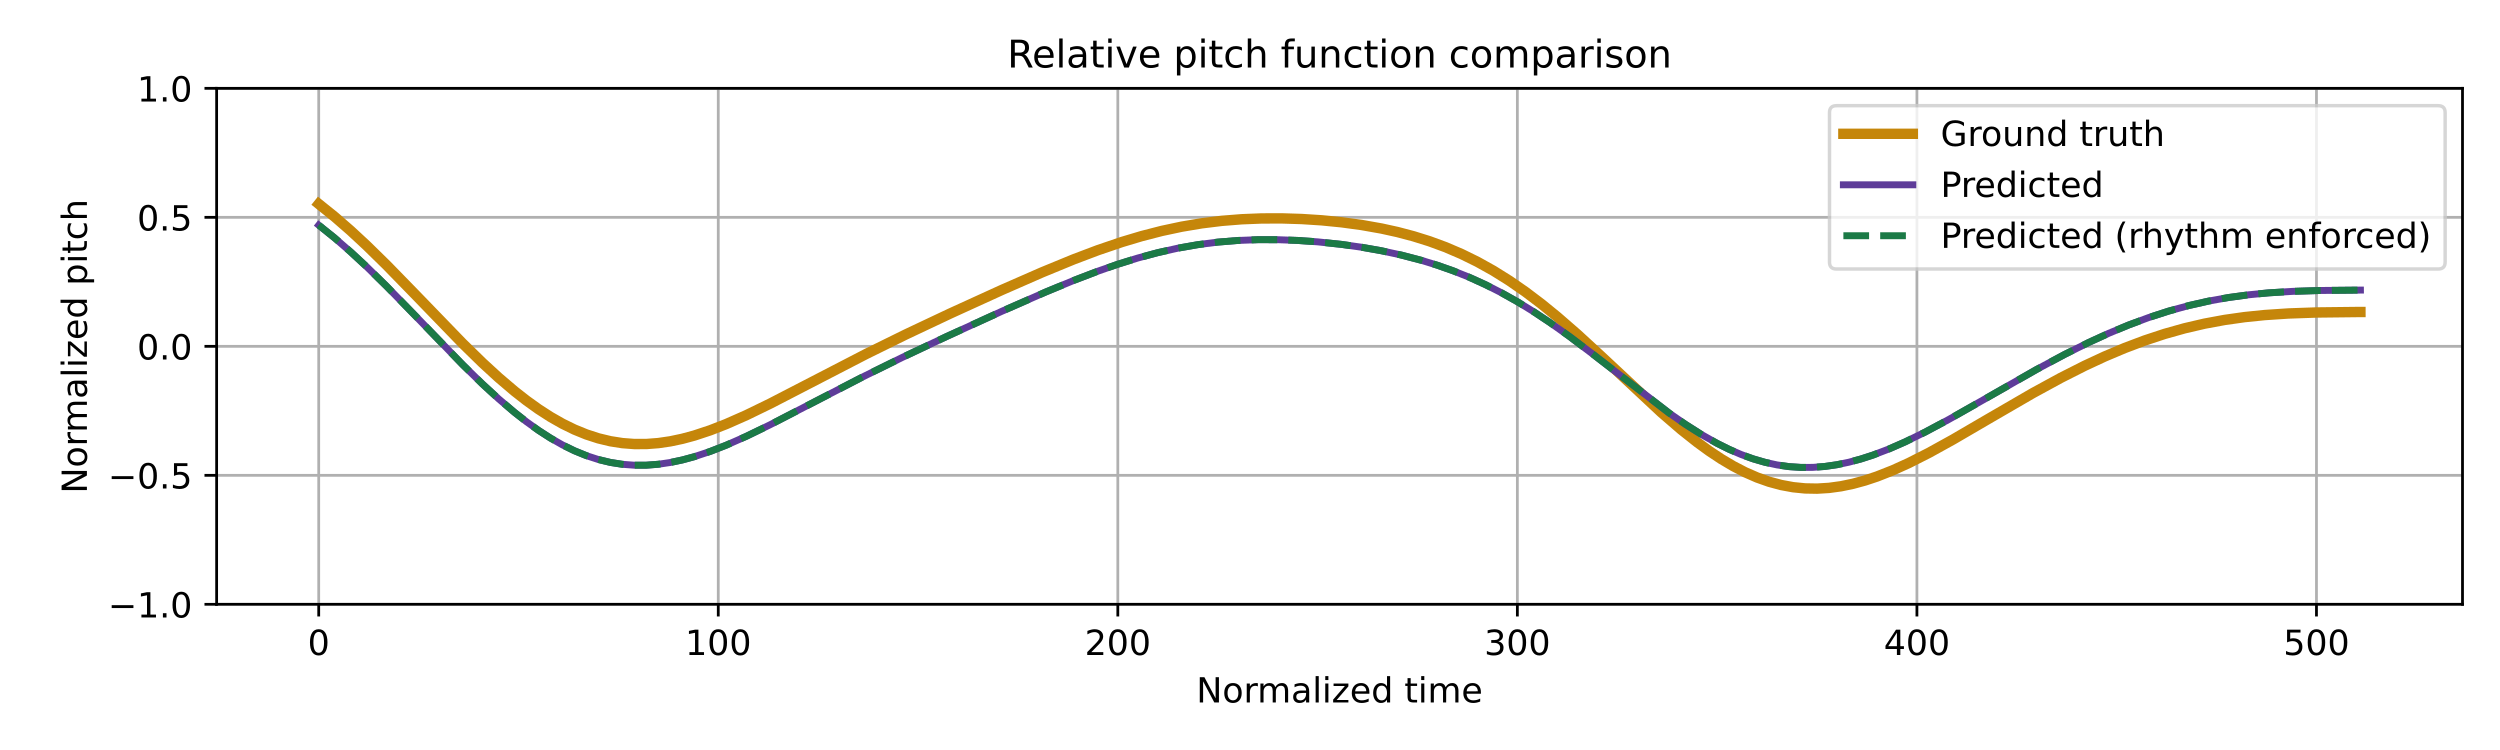
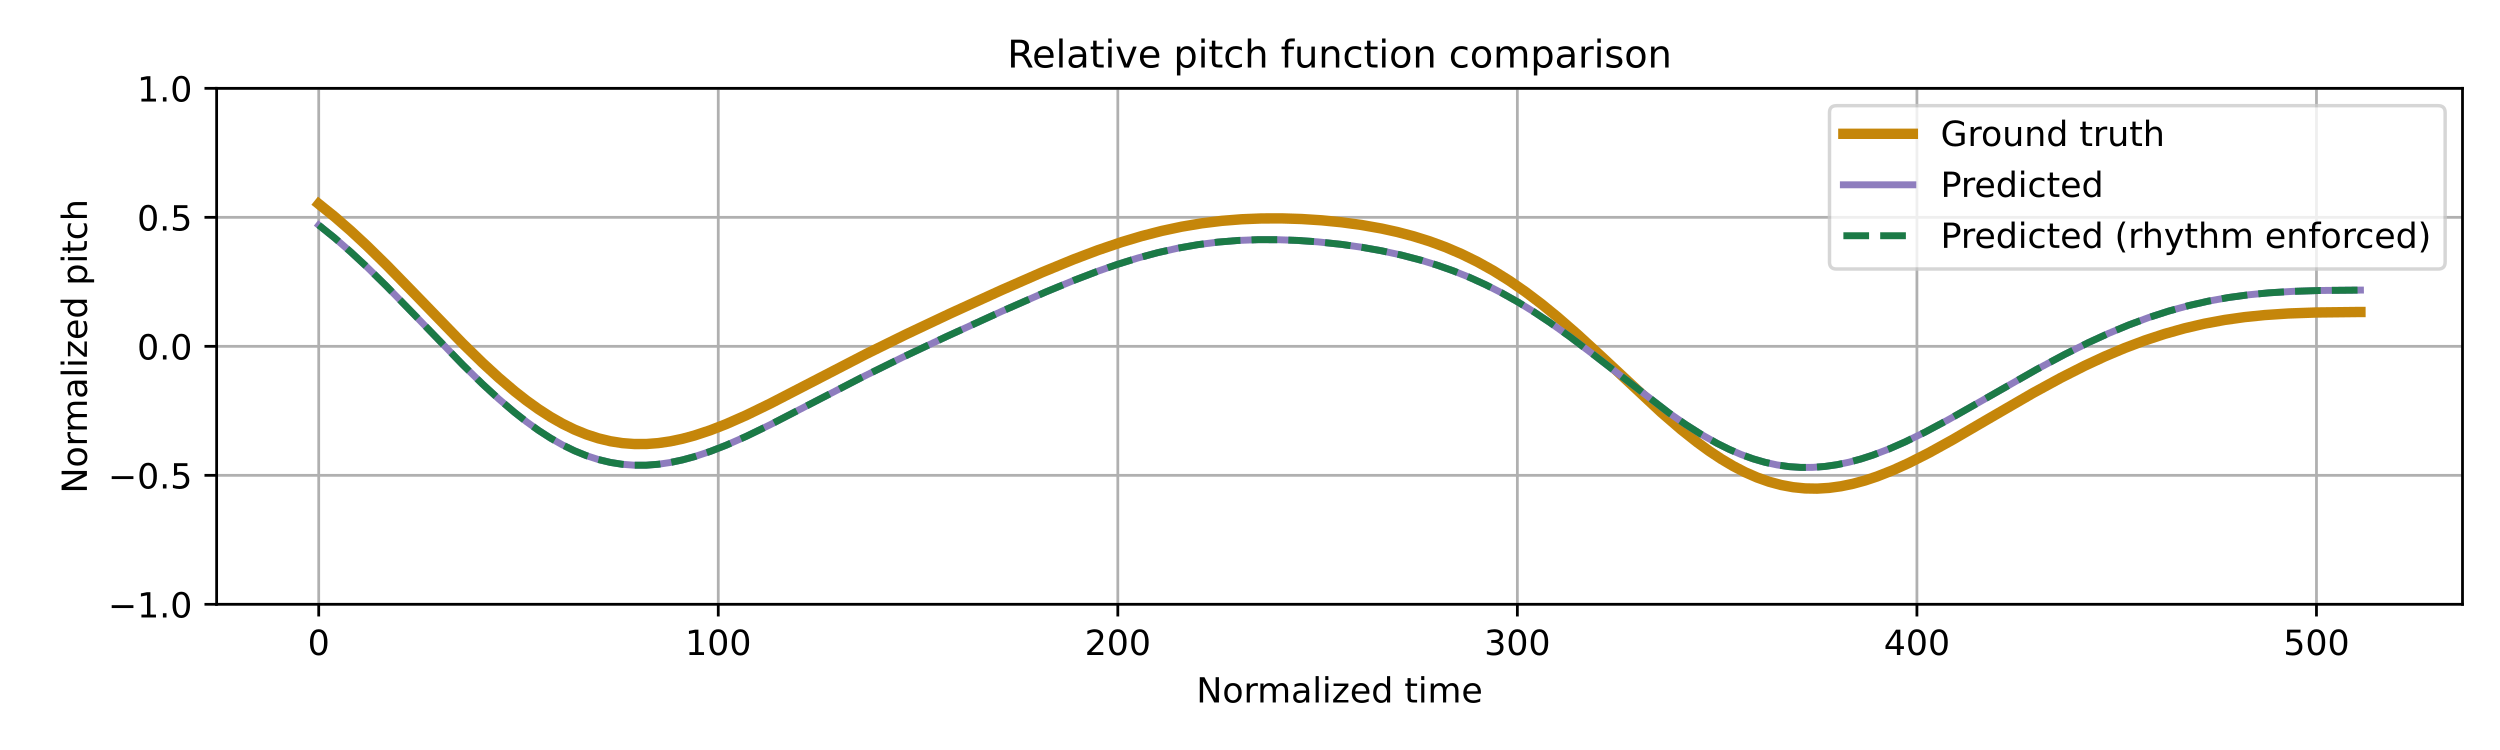
<svg xmlns="http://www.w3.org/2000/svg" xmlns:xlink="http://www.w3.org/1999/xlink" width="720pt" height="216pt" viewBox="0 0 720 216" version="1.1">
  <defs>
    <style type="text/css">*{stroke-linejoin: round; stroke-linecap: butt}</style>
  </defs>
  <g id="figure_1">
    <g id="patch_1">
      <path d="M 0 216  L 720 216  L 720 0  L 0 0  z " style="fill: #ffffff" />
    </g>
    <g id="axes_1">
      <g id="patch_2">
        <path d="M 62.39 174.04  L 709.2 174.04  L 709.2 25.44  L 62.39 25.44  z " style="fill: #ffffff" />
      </g>
      <g id="matplotlib.axis_1">
        <g id="xtick_1">
          <g id="line2d_1">
-             <path d="M 91.79 174.04  L 91.79 25.44  " clip-path="url(#p7ccef5e88f)" style="fill: none; stroke: #b0b0b0; stroke-width: 0.8; stroke-linecap: square" />
+             <path d="M 91.79 174.04  L 91.79 25.44  " clip-path="url(#p88a3a2e170)" style="fill: none; stroke: #b0b0b0; stroke-width: 0.8; stroke-linecap: square" />
          </g>
          <g id="line2d_2">
            <defs>
-               <path id="m7d9b4756af" d="M 0 0  L 0 3.5  " style="stroke: #000000; stroke-width: 0.8" />
-             </defs>
-             <g>
-               <use xlink:href="#m7d9b4756af" x="91.79" y="174.04" style="stroke: #000000; stroke-width: 0.8" />
+               <path id="mb62a7b957a" d="M 0 0  L 0 3.5  " style="stroke: #000000; stroke-width: 0.8" />
+             </defs>
+             <g>
+               <use xlink:href="#mb62a7b957a" x="91.79" y="174.04" style="stroke: #000000; stroke-width: 0.8" />
            </g>
          </g>
          <g id="text_1">
            <g transform="translate(88.60921 188.6384) scale(0.1 -0.1)">
              <defs>
                <path id="DejaVuSans-30" d="M 2034 4250  Q 1547 4250 1301 3770  Q 1056 3291 1056 2328  Q 1056 1369 1301 889  Q 1547 409 2034 409  Q 2525 409 2770 889  Q 3016 1369 3016 2328  Q 3016 3291 2770 3770  Q 2525 4250 2034 4250  z M 2034 4750  Q 2819 4750 3233 4129  Q 3647 3509 3647 2328  Q 3647 1150 3233 529  Q 2819 -91 2034 -91  Q 1250 -91 836 529  Q 422 1150 422 2328  Q 422 3509 836 4129  Q 1250 4750 2034 4750  z " transform="scale(0.015625)" />
              </defs>
              <use xlink:href="#DejaVuSans-30" />
            </g>
          </g>
        </g>
        <g id="xtick_2">
          <g id="line2d_3">
-             <path d="M 206.861 174.04  L 206.861 25.44  " clip-path="url(#p7ccef5e88f)" style="fill: none; stroke: #b0b0b0; stroke-width: 0.8; stroke-linecap: square" />
+             <path d="M 206.861 174.04  L 206.861 25.44  " clip-path="url(#p88a3a2e170)" style="fill: none; stroke: #b0b0b0; stroke-width: 0.8; stroke-linecap: square" />
          </g>
          <g id="line2d_4">
            <g>
-               <use xlink:href="#m7d9b4756af" x="206.861" y="174.04" style="stroke: #000000; stroke-width: 0.8" />
+               <use xlink:href="#mb62a7b957a" x="206.861" y="174.04" style="stroke: #000000; stroke-width: 0.8" />
            </g>
          </g>
          <g id="text_2">
            <g transform="translate(197.317 188.6384) scale(0.1 -0.1)">
              <defs>
                <path id="DejaVuSans-31" d="M 794 531  L 1825 531  L 1825 4091  L 703 3866  L 703 4441  L 1819 4666  L 2450 4666  L 2450 531  L 3481 531  L 3481 0  L 794 0  L 794 531  z " transform="scale(0.015625)" />
              </defs>
              <use xlink:href="#DejaVuSans-31" />
              <use xlink:href="#DejaVuSans-30" transform="translate(63.62305 0)" />
              <use xlink:href="#DejaVuSans-30" transform="translate(127.2461 0)" />
            </g>
          </g>
        </g>
        <g id="xtick_3">
          <g id="line2d_5">
-             <path d="M 321.931 174.04  L 321.931 25.44  " clip-path="url(#p7ccef5e88f)" style="fill: none; stroke: #b0b0b0; stroke-width: 0.8; stroke-linecap: square" />
+             <path d="M 321.931 174.04  L 321.931 25.44  " clip-path="url(#p88a3a2e170)" style="fill: none; stroke: #b0b0b0; stroke-width: 0.8; stroke-linecap: square" />
          </g>
          <g id="line2d_6">
            <g>
-               <use xlink:href="#m7d9b4756af" x="321.931" y="174.04" style="stroke: #000000; stroke-width: 0.8" />
+               <use xlink:href="#mb62a7b957a" x="321.931" y="174.04" style="stroke: #000000; stroke-width: 0.8" />
            </g>
          </g>
          <g id="text_3">
            <g transform="translate(312.3872 188.6384) scale(0.1 -0.1)">
              <defs>
                <path id="DejaVuSans-32" d="M 1228 531  L 3431 531  L 3431 0  L 469 0  L 469 531  Q 828 903 1448 1529  Q 2069 2156 2228 2338  Q 2531 2678 2651 2914  Q 2772 3150 2772 3378  Q 2772 3750 2511 3984  Q 2250 4219 1831 4219  Q 1534 4219 1204 4116  Q 875 4013 500 3803  L 500 4441  Q 881 4594 1212 4672  Q 1544 4750 1819 4750  Q 2544 4750 2975 4387  Q 3406 4025 3406 3419  Q 3406 3131 3298 2873  Q 3191 2616 2906 2266  Q 2828 2175 2409 1742  Q 1991 1309 1228 531  z " transform="scale(0.015625)" />
              </defs>
              <use xlink:href="#DejaVuSans-32" />
              <use xlink:href="#DejaVuSans-30" transform="translate(63.62305 0)" />
              <use xlink:href="#DejaVuSans-30" transform="translate(127.2461 0)" />
            </g>
          </g>
        </g>
        <g id="xtick_4">
          <g id="line2d_7">
-             <path d="M 437.001 174.04  L 437.001 25.44  " clip-path="url(#p7ccef5e88f)" style="fill: none; stroke: #b0b0b0; stroke-width: 0.8; stroke-linecap: square" />
+             <path d="M 437.001 174.04  L 437.001 25.44  " clip-path="url(#p88a3a2e170)" style="fill: none; stroke: #b0b0b0; stroke-width: 0.8; stroke-linecap: square" />
          </g>
          <g id="line2d_8">
            <g>
-               <use xlink:href="#m7d9b4756af" x="437.001" y="174.04" style="stroke: #000000; stroke-width: 0.8" />
+               <use xlink:href="#mb62a7b957a" x="437.001" y="174.04" style="stroke: #000000; stroke-width: 0.8" />
            </g>
          </g>
          <g id="text_4">
            <g transform="translate(427.4575 188.6384) scale(0.1 -0.1)">
              <defs>
                <path id="DejaVuSans-33" d="M 2597 2516  Q 3050 2419 3304 2112  Q 3559 1806 3559 1356  Q 3559 666 3084 287  Q 2609 -91 1734 -91  Q 1441 -91 1130 -33  Q 819 25 488 141  L 488 750  Q 750 597 1062 519  Q 1375 441 1716 441  Q 2309 441 2620 675  Q 2931 909 2931 1356  Q 2931 1769 2642 2001  Q 2353 2234 1838 2234  L 1294 2234  L 1294 2753  L 1863 2753  Q 2328 2753 2575 2939  Q 2822 3125 2822 3475  Q 2822 3834 2567 4026  Q 2313 4219 1838 4219  Q 1578 4219 1281 4162  Q 984 4106 628 3988  L 628 4550  Q 988 4650 1302 4700  Q 1616 4750 1894 4750  Q 2613 4750 3031 4423  Q 3450 4097 3450 3541  Q 3450 3153 3228 2886  Q 3006 2619 2597 2516  z " transform="scale(0.015625)" />
              </defs>
              <use xlink:href="#DejaVuSans-33" />
              <use xlink:href="#DejaVuSans-30" transform="translate(63.62305 0)" />
              <use xlink:href="#DejaVuSans-30" transform="translate(127.2461 0)" />
            </g>
          </g>
        </g>
        <g id="xtick_5">
          <g id="line2d_9">
-             <path d="M 552.072 174.04  L 552.072 25.44  " clip-path="url(#p7ccef5e88f)" style="fill: none; stroke: #b0b0b0; stroke-width: 0.8; stroke-linecap: square" />
+             <path d="M 552.072 174.04  L 552.072 25.44  " clip-path="url(#p88a3a2e170)" style="fill: none; stroke: #b0b0b0; stroke-width: 0.8; stroke-linecap: square" />
          </g>
          <g id="line2d_10">
            <g>
-               <use xlink:href="#m7d9b4756af" x="552.072" y="174.04" style="stroke: #000000; stroke-width: 0.8" />
+               <use xlink:href="#mb62a7b957a" x="552.072" y="174.04" style="stroke: #000000; stroke-width: 0.8" />
            </g>
          </g>
          <g id="text_5">
            <g transform="translate(542.5278 188.6384) scale(0.1 -0.1)">
              <defs>
                <path id="DejaVuSans-34" d="M 2419 4116  L 825 1625  L 2419 1625  L 2419 4116  z M 2253 4666  L 3047 4666  L 3047 1625  L 3713 1625  L 3713 1100  L 3047 1100  L 3047 0  L 2419 0  L 2419 1100  L 313 1100  L 313 1709  L 2253 4666  z " transform="scale(0.015625)" />
              </defs>
              <use xlink:href="#DejaVuSans-34" />
              <use xlink:href="#DejaVuSans-30" transform="translate(63.62305 0)" />
              <use xlink:href="#DejaVuSans-30" transform="translate(127.2461 0)" />
            </g>
          </g>
        </g>
        <g id="xtick_6">
          <g id="line2d_11">
-             <path d="M 667.142 174.04  L 667.142 25.44  " clip-path="url(#p7ccef5e88f)" style="fill: none; stroke: #b0b0b0; stroke-width: 0.8; stroke-linecap: square" />
+             <path d="M 667.142 174.04  L 667.142 25.44  " clip-path="url(#p88a3a2e170)" style="fill: none; stroke: #b0b0b0; stroke-width: 0.8; stroke-linecap: square" />
          </g>
          <g id="line2d_12">
            <g>
-               <use xlink:href="#m7d9b4756af" x="667.142" y="174.04" style="stroke: #000000; stroke-width: 0.8" />
+               <use xlink:href="#mb62a7b957a" x="667.142" y="174.04" style="stroke: #000000; stroke-width: 0.8" />
            </g>
          </g>
          <g id="text_6">
            <g transform="translate(657.5981 188.6384) scale(0.1 -0.1)">
              <defs>
                <path id="DejaVuSans-35" d="M 691 4666  L 3169 4666  L 3169 4134  L 1269 4134  L 1269 2991  Q 1406 3038 1543 3061  Q 1681 3084 1819 3084  Q 2600 3084 3056 2656  Q 3513 2228 3513 1497  Q 3513 744 3044 326  Q 2575 -91 1722 -91  Q 1428 -91 1123 -41  Q 819 9 494 109  L 494 744  Q 775 591 1075 516  Q 1375 441 1709 441  Q 2250 441 2565 725  Q 2881 1009 2881 1497  Q 2881 1984 2565 2268  Q 2250 2553 1709 2553  Q 1456 2553 1204 2497  Q 953 2441 691 2322  L 691 4666  z " transform="scale(0.015625)" />
              </defs>
              <use xlink:href="#DejaVuSans-35" />
              <use xlink:href="#DejaVuSans-30" transform="translate(63.62305 0)" />
              <use xlink:href="#DejaVuSans-30" transform="translate(127.2461 0)" />
            </g>
          </g>
        </g>
        <g id="text_7">
          <g transform="translate(344.5544 202.3166) scale(0.1 -0.1)">
            <defs>
              <path id="DejaVuSans-4e" d="M 628 4666  L 1478 4666  L 3547 763  L 3547 4666  L 4159 4666  L 4159 0  L 3309 0  L 1241 3903  L 1241 0  L 628 0  L 628 4666  z " transform="scale(0.015625)" />
              <path id="DejaVuSans-6f" d="M 1959 3097  Q 1497 3097 1228 2736  Q 959 2375 959 1747  Q 959 1119 1226 758  Q 1494 397 1959 397  Q 2419 397 2687 759  Q 2956 1122 2956 1747  Q 2956 2369 2687 2733  Q 2419 3097 1959 3097  z M 1959 3584  Q 2709 3584 3137 3096  Q 3566 2609 3566 1747  Q 3566 888 3137 398  Q 2709 -91 1959 -91  Q 1206 -91 779 398  Q 353 888 353 1747  Q 353 2609 779 3096  Q 1206 3584 1959 3584  z " transform="scale(0.015625)" />
              <path id="DejaVuSans-72" d="M 2631 2963  Q 2534 3019 2420 3045  Q 2306 3072 2169 3072  Q 1681 3072 1420 2755  Q 1159 2438 1159 1844  L 1159 0  L 581 0  L 581 3500  L 1159 3500  L 1159 2956  Q 1341 3275 1631 3429  Q 1922 3584 2338 3584  Q 2397 3584 2469 3576  Q 2541 3569 2628 3553  L 2631 2963  z " transform="scale(0.015625)" />
              <path id="DejaVuSans-6d" d="M 3328 2828  Q 3544 3216 3844 3400  Q 4144 3584 4550 3584  Q 5097 3584 5394 3201  Q 5691 2819 5691 2113  L 5691 0  L 5113 0  L 5113 2094  Q 5113 2597 4934 2840  Q 4756 3084 4391 3084  Q 3944 3084 3684 2787  Q 3425 2491 3425 1978  L 3425 0  L 2847 0  L 2847 2094  Q 2847 2600 2669 2842  Q 2491 3084 2119 3084  Q 1678 3084 1418 2786  Q 1159 2488 1159 1978  L 1159 0  L 581 0  L 581 3500  L 1159 3500  L 1159 2956  Q 1356 3278 1631 3431  Q 1906 3584 2284 3584  Q 2666 3584 2933 3390  Q 3200 3197 3328 2828  z " transform="scale(0.015625)" />
              <path id="DejaVuSans-61" d="M 2194 1759  Q 1497 1759 1228 1600  Q 959 1441 959 1056  Q 959 750 1161 570  Q 1363 391 1709 391  Q 2188 391 2477 730  Q 2766 1069 2766 1631  L 2766 1759  L 2194 1759  z M 3341 1997  L 3341 0  L 2766 0  L 2766 531  Q 2569 213 2275 61  Q 1981 -91 1556 -91  Q 1019 -91 701 211  Q 384 513 384 1019  Q 384 1609 779 1909  Q 1175 2209 1959 2209  L 2766 2209  L 2766 2266  Q 2766 2663 2505 2880  Q 2244 3097 1772 3097  Q 1472 3097 1187 3025  Q 903 2953 641 2809  L 641 3341  Q 956 3463 1253 3523  Q 1550 3584 1831 3584  Q 2591 3584 2966 3190  Q 3341 2797 3341 1997  z " transform="scale(0.015625)" />
              <path id="DejaVuSans-6c" d="M 603 4863  L 1178 4863  L 1178 0  L 603 0  L 603 4863  z " transform="scale(0.015625)" />
              <path id="DejaVuSans-69" d="M 603 3500  L 1178 3500  L 1178 0  L 603 0  L 603 3500  z M 603 4863  L 1178 4863  L 1178 4134  L 603 4134  L 603 4863  z " transform="scale(0.015625)" />
              <path id="DejaVuSans-7a" d="M 353 3500  L 3084 3500  L 3084 2975  L 922 459  L 3084 459  L 3084 0  L 275 0  L 275 525  L 2438 3041  L 353 3041  L 353 3500  z " transform="scale(0.015625)" />
              <path id="DejaVuSans-65" d="M 3597 1894  L 3597 1613  L 953 1613  Q 991 1019 1311 708  Q 1631 397 2203 397  Q 2534 397 2845 478  Q 3156 559 3463 722  L 3463 178  Q 3153 47 2828 -22  Q 2503 -91 2169 -91  Q 1331 -91 842 396  Q 353 884 353 1716  Q 353 2575 817 3079  Q 1281 3584 2069 3584  Q 2775 3584 3186 3129  Q 3597 2675 3597 1894  z M 3022 2063  Q 3016 2534 2758 2815  Q 2500 3097 2075 3097  Q 1594 3097 1305 2825  Q 1016 2553 972 2059  L 3022 2063  z " transform="scale(0.015625)" />
              <path id="DejaVuSans-64" d="M 2906 2969  L 2906 4863  L 3481 4863  L 3481 0  L 2906 0  L 2906 525  Q 2725 213 2448 61  Q 2172 -91 1784 -91  Q 1150 -91 751 415  Q 353 922 353 1747  Q 353 2572 751 3078  Q 1150 3584 1784 3584  Q 2172 3584 2448 3432  Q 2725 3281 2906 2969  z M 947 1747  Q 947 1113 1208 752  Q 1469 391 1925 391  Q 2381 391 2643 752  Q 2906 1113 2906 1747  Q 2906 2381 2643 2742  Q 2381 3103 1925 3103  Q 1469 3103 1208 2742  Q 947 2381 947 1747  z " transform="scale(0.015625)" />
              <path id="DejaVuSans-20" transform="scale(0.015625)" />
              <path id="DejaVuSans-74" d="M 1172 4494  L 1172 3500  L 2356 3500  L 2356 3053  L 1172 3053  L 1172 1153  Q 1172 725 1289 603  Q 1406 481 1766 481  L 2356 481  L 2356 0  L 1766 0  Q 1100 0 847 248  Q 594 497 594 1153  L 594 3053  L 172 3053  L 172 3500  L 594 3500  L 594 4494  L 1172 4494  z " transform="scale(0.015625)" />
            </defs>
            <use xlink:href="#DejaVuSans-4e" />
            <use xlink:href="#DejaVuSans-6f" transform="translate(74.80469 0)" />
            <use xlink:href="#DejaVuSans-72" transform="translate(135.9863 0)" />
            <use xlink:href="#DejaVuSans-6d" transform="translate(175.3496 0)" />
            <use xlink:href="#DejaVuSans-61" transform="translate(272.7617 0)" />
            <use xlink:href="#DejaVuSans-6c" transform="translate(334.041 0)" />
            <use xlink:href="#DejaVuSans-69" transform="translate(361.8242 0)" />
            <use xlink:href="#DejaVuSans-7a" transform="translate(389.6074 0)" />
            <use xlink:href="#DejaVuSans-65" transform="translate(442.0977 0)" />
            <use xlink:href="#DejaVuSans-64" transform="translate(503.6211 0)" />
            <use xlink:href="#DejaVuSans-20" transform="translate(567.0977 0)" />
            <use xlink:href="#DejaVuSans-74" transform="translate(598.8848 0)" />
            <use xlink:href="#DejaVuSans-69" transform="translate(638.0938 0)" />
            <use xlink:href="#DejaVuSans-6d" transform="translate(665.877 0)" />
            <use xlink:href="#DejaVuSans-65" transform="translate(763.2891 0)" />
          </g>
        </g>
      </g>
      <g id="matplotlib.axis_2">
        <g id="ytick_1">
          <g id="line2d_13">
-             <path d="M 62.39 174.04  L 709.2 174.04  " clip-path="url(#p7ccef5e88f)" style="fill: none; stroke: #b0b0b0; stroke-width: 0.8; stroke-linecap: square" />
+             <path d="M 62.39 174.04  L 709.2 174.04  " clip-path="url(#p88a3a2e170)" style="fill: none; stroke: #b0b0b0; stroke-width: 0.8; stroke-linecap: square" />
          </g>
          <g id="line2d_14">
            <defs>
-               <path id="m190df25e39" d="M 0 0  L -3.5 0  " style="stroke: #000000; stroke-width: 0.8" />
-             </defs>
-             <g>
-               <use xlink:href="#m190df25e39" x="62.39" y="174.04" style="stroke: #000000; stroke-width: 0.8" />
+               <path id="m9be3963d00" d="M 0 0  L -3.5 0  " style="stroke: #000000; stroke-width: 0.8" />
+             </defs>
+             <g>
+               <use xlink:href="#m9be3963d00" x="62.39" y="174.04" style="stroke: #000000; stroke-width: 0.8" />
            </g>
          </g>
          <g id="text_8">
            <g transform="translate(31.10719 177.8392) scale(0.1 -0.1)">
              <defs>
                <path id="DejaVuSans-2212" d="M 678 2272  L 4684 2272  L 4684 1741  L 678 1741  L 678 2272  z " transform="scale(0.015625)" />
                <path id="DejaVuSans-2e" d="M 684 794  L 1344 794  L 1344 0  L 684 0  L 684 794  z " transform="scale(0.015625)" />
              </defs>
              <use xlink:href="#DejaVuSans-2212" />
              <use xlink:href="#DejaVuSans-31" transform="translate(83.78906 0)" />
              <use xlink:href="#DejaVuSans-2e" transform="translate(147.4121 0)" />
              <use xlink:href="#DejaVuSans-30" transform="translate(179.1992 0)" />
            </g>
          </g>
        </g>
        <g id="ytick_2">
          <g id="line2d_15">
-             <path d="M 62.39 136.89  L 709.2 136.89  " clip-path="url(#p7ccef5e88f)" style="fill: none; stroke: #b0b0b0; stroke-width: 0.8; stroke-linecap: square" />
+             <path d="M 62.39 136.89  L 709.2 136.89  " clip-path="url(#p88a3a2e170)" style="fill: none; stroke: #b0b0b0; stroke-width: 0.8; stroke-linecap: square" />
          </g>
          <g id="line2d_16">
            <g>
-               <use xlink:href="#m190df25e39" x="62.39" y="136.89" style="stroke: #000000; stroke-width: 0.8" />
+               <use xlink:href="#m9be3963d00" x="62.39" y="136.89" style="stroke: #000000; stroke-width: 0.8" />
            </g>
          </g>
          <g id="text_9">
            <g transform="translate(31.10719 140.6892) scale(0.1 -0.1)">
              <use xlink:href="#DejaVuSans-2212" />
              <use xlink:href="#DejaVuSans-30" transform="translate(83.78906 0)" />
              <use xlink:href="#DejaVuSans-2e" transform="translate(147.4121 0)" />
              <use xlink:href="#DejaVuSans-35" transform="translate(179.1992 0)" />
            </g>
          </g>
        </g>
        <g id="ytick_3">
          <g id="line2d_17">
-             <path d="M 62.39 99.74  L 709.2 99.74  " clip-path="url(#p7ccef5e88f)" style="fill: none; stroke: #b0b0b0; stroke-width: 0.8; stroke-linecap: square" />
+             <path d="M 62.39 99.74  L 709.2 99.74  " clip-path="url(#p88a3a2e170)" style="fill: none; stroke: #b0b0b0; stroke-width: 0.8; stroke-linecap: square" />
          </g>
          <g id="line2d_18">
            <g>
-               <use xlink:href="#m190df25e39" x="62.39" y="99.74" style="stroke: #000000; stroke-width: 0.8" />
+               <use xlink:href="#m9be3963d00" x="62.39" y="99.74" style="stroke: #000000; stroke-width: 0.8" />
            </g>
          </g>
          <g id="text_10">
            <g transform="translate(39.48687 103.5392) scale(0.1 -0.1)">
              <use xlink:href="#DejaVuSans-30" />
              <use xlink:href="#DejaVuSans-2e" transform="translate(63.62305 0)" />
              <use xlink:href="#DejaVuSans-30" transform="translate(95.41016 0)" />
            </g>
          </g>
        </g>
        <g id="ytick_4">
          <g id="line2d_19">
-             <path d="M 62.39 62.59  L 709.2 62.59  " clip-path="url(#p7ccef5e88f)" style="fill: none; stroke: #b0b0b0; stroke-width: 0.8; stroke-linecap: square" />
+             <path d="M 62.39 62.59  L 709.2 62.59  " clip-path="url(#p88a3a2e170)" style="fill: none; stroke: #b0b0b0; stroke-width: 0.8; stroke-linecap: square" />
          </g>
          <g id="line2d_20">
            <g>
-               <use xlink:href="#m190df25e39" x="62.39" y="62.59" style="stroke: #000000; stroke-width: 0.8" />
+               <use xlink:href="#m9be3963d00" x="62.39" y="62.59" style="stroke: #000000; stroke-width: 0.8" />
            </g>
          </g>
          <g id="text_11">
            <g transform="translate(39.48687 66.38922) scale(0.1 -0.1)">
              <use xlink:href="#DejaVuSans-30" />
              <use xlink:href="#DejaVuSans-2e" transform="translate(63.62305 0)" />
              <use xlink:href="#DejaVuSans-35" transform="translate(95.41016 0)" />
            </g>
          </g>
        </g>
        <g id="ytick_5">
          <g id="line2d_21">
-             <path d="M 62.39 25.44  L 709.2 25.44  " clip-path="url(#p7ccef5e88f)" style="fill: none; stroke: #b0b0b0; stroke-width: 0.8; stroke-linecap: square" />
+             <path d="M 62.39 25.44  L 709.2 25.44  " clip-path="url(#p88a3a2e170)" style="fill: none; stroke: #b0b0b0; stroke-width: 0.8; stroke-linecap: square" />
          </g>
          <g id="line2d_22">
            <g>
-               <use xlink:href="#m190df25e39" x="62.39" y="25.44" style="stroke: #000000; stroke-width: 0.8" />
+               <use xlink:href="#m9be3963d00" x="62.39" y="25.44" style="stroke: #000000; stroke-width: 0.8" />
            </g>
          </g>
          <g id="text_12">
            <g transform="translate(39.48687 29.23922) scale(0.1 -0.1)">
              <use xlink:href="#DejaVuSans-31" />
              <use xlink:href="#DejaVuSans-2e" transform="translate(63.62305 0)" />
              <use xlink:href="#DejaVuSans-30" transform="translate(95.41016 0)" />
            </g>
          </g>
        </g>
        <g id="text_13">
          <g transform="translate(25.0275 142.1259) rotate(-90) scale(0.1 -0.1)">
            <defs>
              <path id="DejaVuSans-70" d="M 1159 525  L 1159 -1331  L 581 -1331  L 581 3500  L 1159 3500  L 1159 2969  Q 1341 3281 1617 3432  Q 1894 3584 2278 3584  Q 2916 3584 3314 3078  Q 3713 2572 3713 1747  Q 3713 922 3314 415  Q 2916 -91 2278 -91  Q 1894 -91 1617 61  Q 1341 213 1159 525  z M 3116 1747  Q 3116 2381 2855 2742  Q 2594 3103 2138 3103  Q 1681 3103 1420 2742  Q 1159 2381 1159 1747  Q 1159 1113 1420 752  Q 1681 391 2138 391  Q 2594 391 2855 752  Q 3116 1113 3116 1747  z " transform="scale(0.015625)" />
              <path id="DejaVuSans-63" d="M 3122 3366  L 3122 2828  Q 2878 2963 2633 3030  Q 2388 3097 2138 3097  Q 1578 3097 1268 2742  Q 959 2388 959 1747  Q 959 1106 1268 751  Q 1578 397 2138 397  Q 2388 397 2633 464  Q 2878 531 3122 666  L 3122 134  Q 2881 22 2623 -34  Q 2366 -91 2075 -91  Q 1284 -91 818 406  Q 353 903 353 1747  Q 353 2603 823 3093  Q 1294 3584 2113 3584  Q 2378 3584 2631 3529  Q 2884 3475 3122 3366  z " transform="scale(0.015625)" />
              <path id="DejaVuSans-68" d="M 3513 2113  L 3513 0  L 2938 0  L 2938 2094  Q 2938 2591 2744 2837  Q 2550 3084 2163 3084  Q 1697 3084 1428 2787  Q 1159 2491 1159 1978  L 1159 0  L 581 0  L 581 4863  L 1159 4863  L 1159 2956  Q 1366 3272 1645 3428  Q 1925 3584 2291 3584  Q 2894 3584 3203 3211  Q 3513 2838 3513 2113  z " transform="scale(0.015625)" />
            </defs>
            <use xlink:href="#DejaVuSans-4e" />
            <use xlink:href="#DejaVuSans-6f" transform="translate(74.80469 0)" />
            <use xlink:href="#DejaVuSans-72" transform="translate(135.9863 0)" />
            <use xlink:href="#DejaVuSans-6d" transform="translate(175.3496 0)" />
            <use xlink:href="#DejaVuSans-61" transform="translate(272.7617 0)" />
            <use xlink:href="#DejaVuSans-6c" transform="translate(334.041 0)" />
            <use xlink:href="#DejaVuSans-69" transform="translate(361.8242 0)" />
            <use xlink:href="#DejaVuSans-7a" transform="translate(389.6074 0)" />
            <use xlink:href="#DejaVuSans-65" transform="translate(442.0977 0)" />
            <use xlink:href="#DejaVuSans-64" transform="translate(503.6211 0)" />
            <use xlink:href="#DejaVuSans-20" transform="translate(567.0977 0)" />
            <use xlink:href="#DejaVuSans-70" transform="translate(598.8848 0)" />
            <use xlink:href="#DejaVuSans-69" transform="translate(662.3613 0)" />
            <use xlink:href="#DejaVuSans-74" transform="translate(690.1445 0)" />
            <use xlink:href="#DejaVuSans-63" transform="translate(729.3535 0)" />
            <use xlink:href="#DejaVuSans-68" transform="translate(784.334 0)" />
          </g>
        </g>
      </g>
      <g id="line2d_23">
-         <path d="M 91.79 58.743  L 96.393 62.446  L 100.996 66.453  L 105.599 70.724  L 111.352 76.363  L 119.407 84.627  L 133.216 98.892  L 138.969 104.513  L 143.572 108.739  L 148.175 112.657  L 151.627 115.358  L 155.079 117.832  L 158.531 120.059  L 161.983 122.025  L 165.435 123.716  L 168.888 125.124  L 172.34 126.244  L 175.792 127.075  L 179.244 127.619  L 182.696 127.882  L 186.148 127.876  L 189.6 127.611  L 193.052 127.105  L 196.504 126.375  L 199.957 125.443  L 204.559 123.92  L 209.162 122.127  L 214.916 119.587  L 221.82 116.233  L 232.176 110.883  L 249.437 101.957  L 260.944 96.292  L 273.601 90.317  L 288.561 83.494  L 300.068 78.454  L 309.273 74.669  L 316.177 72.058  L 323.082 69.707  L 328.835 67.986  L 334.589 66.505  L 340.342 65.28  L 346.096 64.315  L 351.849 63.608  L 357.603 63.146  L 363.356 62.914  L 369.11 62.895  L 374.863 63.075  L 380.617 63.447  L 386.37 64.016  L 392.124 64.797  L 397.877 65.816  L 402.48 66.83  L 407.083 68.044  L 411.686 69.485  L 416.289 71.177  L 420.891 73.144  L 425.494 75.405  L 430.097 77.971  L 434.7 80.85  L 439.303 84.037  L 443.905 87.516  L 448.508 91.264  L 454.262 96.269  L 461.166 102.617  L 478.427 118.746  L 484.18 123.71  L 488.783 127.366  L 492.235 129.881  L 495.687 132.174  L 499.139 134.223  L 502.591 136.009  L 506.043 137.52  L 509.496 138.744  L 512.948 139.677  L 516.4 140.315  L 519.852 140.663  L 523.304 140.727  L 526.756 140.516  L 530.208 140.044  L 533.66 139.328  L 537.112 138.386  L 540.565 137.238  L 545.167 135.424  L 549.77 133.335  L 555.524 130.42  L 562.428 126.606  L 572.784 120.565  L 585.442 113.225  L 593.497 108.832  L 600.401 105.341  L 606.155 102.668  L 611.908 100.236  L 617.662 98.063  L 623.415 96.165  L 629.169 94.547  L 634.922 93.21  L 640.676 92.144  L 646.429 91.33  L 652.183 90.74  L 659.087 90.28  L 667.142 89.996  L 678.649 89.863  L 679.8 89.859  L 679.8 89.859  " clip-path="url(#p7ccef5e88f)" style="fill: none; stroke: #c5860a; stroke-width: 3; stroke-linecap: square" />
+         <path d="M 91.79 58.743  L 96.393 62.446  L 100.996 66.453  L 105.599 70.724  L 111.352 76.363  L 119.407 84.627  L 133.216 98.892  L 138.969 104.513  L 143.572 108.739  L 148.175 112.657  L 151.627 115.358  L 155.079 117.832  L 158.531 120.059  L 161.983 122.025  L 165.435 123.716  L 168.888 125.124  L 172.34 126.244  L 175.792 127.075  L 179.244 127.619  L 182.696 127.882  L 186.148 127.876  L 189.6 127.611  L 193.052 127.105  L 196.504 126.375  L 199.957 125.443  L 204.559 123.92  L 209.162 122.127  L 214.916 119.587  L 221.82 116.233  L 232.176 110.883  L 249.437 101.957  L 260.944 96.292  L 273.601 90.317  L 288.561 83.494  L 300.068 78.454  L 309.273 74.669  L 316.177 72.058  L 323.082 69.707  L 328.835 67.986  L 334.589 66.505  L 340.342 65.28  L 346.096 64.315  L 351.849 63.608  L 357.603 63.146  L 363.356 62.914  L 369.11 62.895  L 374.863 63.075  L 380.617 63.447  L 386.37 64.016  L 392.124 64.797  L 397.877 65.816  L 402.48 66.83  L 407.083 68.044  L 411.686 69.485  L 416.289 71.177  L 420.891 73.144  L 425.494 75.405  L 430.097 77.971  L 434.7 80.85  L 439.303 84.037  L 443.905 87.516  L 448.508 91.264  L 454.262 96.269  L 461.166 102.617  L 478.427 118.746  L 484.18 123.71  L 488.783 127.366  L 492.235 129.881  L 495.687 132.174  L 499.139 134.223  L 502.591 136.009  L 506.043 137.52  L 509.496 138.744  L 512.948 139.677  L 516.4 140.315  L 519.852 140.663  L 523.304 140.727  L 526.756 140.516  L 530.208 140.044  L 533.66 139.328  L 537.112 138.386  L 540.565 137.238  L 545.167 135.424  L 549.77 133.335  L 555.524 130.42  L 562.428 126.606  L 572.784 120.565  L 585.442 113.225  L 593.497 108.832  L 600.401 105.341  L 606.155 102.668  L 611.908 100.236  L 617.662 98.063  L 623.415 96.165  L 629.169 94.547  L 634.922 93.21  L 640.676 92.144  L 646.429 91.33  L 652.183 90.74  L 659.087 90.28  L 667.142 89.996  L 678.649 89.863  L 679.8 89.859  L 679.8 89.859  " clip-path="url(#p88a3a2e170)" style="fill: none; stroke: #c5860a; stroke-width: 3; stroke-linecap: square" />
      </g>
      <g id="line2d_24">
-         <path d="M 91.79 64.839  L 96.393 68.543  L 100.996 72.549  L 105.599 76.82  L 111.352 82.46  L 119.407 90.724  L 133.216 104.993  L 138.969 110.615  L 143.572 114.842  L 148.175 118.76  L 151.627 121.462  L 155.079 123.936  L 158.531 126.164  L 161.983 128.129  L 165.435 129.82  L 168.888 131.228  L 172.34 132.347  L 175.792 133.177  L 179.244 133.719  L 182.696 133.981  L 186.148 133.973  L 189.6 133.706  L 193.052 133.198  L 196.504 132.466  L 199.957 131.531  L 204.559 130.006  L 209.162 128.211  L 214.916 125.669  L 221.82 122.314  L 232.176 116.968  L 248.286 108.642  L 259.793 102.97  L 272.451 96.992  L 288.561 89.634  L 301.218 84.077  L 309.273 80.749  L 316.177 78.107  L 321.931 76.101  L 327.685 74.311  L 333.438 72.764  L 339.192 71.48  L 344.945 70.468  L 350.699 69.73  L 356.452 69.256  L 362.206 69.03  L 367.959 69.033  L 373.713 69.246  L 379.466 69.652  L 386.37 70.384  L 392.124 71.201  L 397.877 72.222  L 403.631 73.47  L 409.384 74.978  L 413.987 76.396  L 418.59 78.023  L 423.193 79.876  L 427.796 81.967  L 432.398 84.305  L 437.001 86.89  L 441.604 89.717  L 446.207 92.769  L 451.96 96.863  L 458.865 102.089  L 480.728 118.97  L 485.331 122.162  L 489.934 125.088  L 494.536 127.692  L 497.989 129.406  L 501.441 130.895  L 504.893 132.146  L 508.345 133.149  L 511.797 133.897  L 515.249 134.387  L 518.701 134.619  L 522.153 134.599  L 525.605 134.334  L 529.057 133.834  L 532.51 133.111  L 535.962 132.182  L 539.414 131.063  L 544.017 129.308  L 548.619 127.293  L 554.373 124.479  L 561.277 120.787  L 570.483 115.563  L 586.593 106.372  L 594.648 102.058  L 601.552 98.625  L 607.305 95.993  L 613.059 93.597  L 618.812 91.46  L 624.566 89.596  L 630.319 88.014  L 636.073 86.713  L 641.826 85.683  L 647.58 84.904  L 653.333 84.346  L 660.238 83.917  L 668.293 83.66  L 679.8 83.545  L 679.8 83.545  " clip-path="url(#p7ccef5e88f)" style="fill: none; stroke: #5e3c99; stroke-width: 2; stroke-linecap: square" />
+         <path d="M 91.79 64.839  L 96.393 68.543  L 100.996 72.549  L 105.599 76.82  L 111.352 82.46  L 119.407 90.724  L 133.216 104.993  L 138.969 110.615  L 143.572 114.842  L 148.175 118.76  L 151.627 121.462  L 155.079 123.936  L 158.531 126.164  L 161.983 128.129  L 165.435 129.82  L 168.888 131.228  L 172.34 132.347  L 175.792 133.177  L 179.244 133.719  L 182.696 133.981  L 186.148 133.973  L 189.6 133.706  L 193.052 133.198  L 196.504 132.466  L 199.957 131.531  L 204.559 130.006  L 209.162 128.211  L 214.916 125.669  L 221.82 122.314  L 232.176 116.968  L 248.286 108.642  L 259.793 102.97  L 272.451 96.992  L 288.561 89.634  L 301.218 84.077  L 309.273 80.749  L 316.177 78.107  L 321.931 76.101  L 327.685 74.311  L 333.438 72.764  L 339.192 71.48  L 344.945 70.468  L 350.699 69.73  L 356.452 69.256  L 362.206 69.03  L 367.959 69.033  L 373.713 69.246  L 379.466 69.652  L 386.37 70.384  L 392.124 71.201  L 397.877 72.222  L 403.631 73.47  L 409.384 74.978  L 413.987 76.396  L 418.59 78.023  L 423.193 79.876  L 427.796 81.967  L 432.398 84.305  L 437.001 86.89  L 441.604 89.717  L 446.207 92.769  L 451.96 96.863  L 458.865 102.089  L 480.728 118.97  L 485.331 122.162  L 489.934 125.088  L 494.536 127.692  L 497.989 129.406  L 501.441 130.895  L 504.893 132.146  L 508.345 133.149  L 511.797 133.897  L 515.249 134.387  L 518.701 134.619  L 522.153 134.599  L 525.605 134.334  L 529.057 133.834  L 532.51 133.111  L 535.962 132.182  L 539.414 131.063  L 544.017 129.308  L 548.619 127.293  L 554.373 124.479  L 561.277 120.787  L 570.483 115.563  L 586.593 106.372  L 594.648 102.058  L 601.552 98.625  L 607.305 95.993  L 613.059 93.597  L 618.812 91.46  L 624.566 89.596  L 630.319 88.014  L 636.073 86.713  L 641.826 85.683  L 647.58 84.904  L 653.333 84.346  L 660.238 83.917  L 668.293 83.66  L 679.8 83.545  L 679.8 83.545  " clip-path="url(#p88a3a2e170)" style="fill: none; stroke: #8e7dbe; stroke-width: 2; stroke-linecap: square" />
      </g>
      <g id="line2d_25">
-         <path d="M 91.79 64.839  L 96.393 68.543  L 100.996 72.549  L 105.599 76.82  L 111.352 82.46  L 119.407 90.724  L 133.216 104.993  L 138.969 110.615  L 143.572 114.842  L 148.175 118.76  L 151.627 121.462  L 155.079 123.936  L 158.531 126.164  L 161.983 128.129  L 165.435 129.82  L 168.888 131.228  L 172.34 132.347  L 175.792 133.177  L 179.244 133.719  L 182.696 133.981  L 186.148 133.973  L 189.6 133.706  L 193.052 133.198  L 196.504 132.466  L 199.957 131.531  L 204.559 130.006  L 209.162 128.211  L 214.916 125.669  L 221.82 122.314  L 232.176 116.968  L 248.286 108.642  L 259.793 102.97  L 272.451 96.992  L 288.561 89.634  L 301.218 84.077  L 309.273 80.749  L 316.177 78.107  L 321.931 76.101  L 327.685 74.311  L 333.438 72.764  L 339.192 71.48  L 344.945 70.468  L 350.699 69.73  L 356.452 69.256  L 362.206 69.03  L 367.959 69.033  L 373.713 69.246  L 379.466 69.652  L 386.37 70.384  L 392.124 71.201  L 397.877 72.222  L 403.631 73.47  L 409.384 74.978  L 413.987 76.396  L 418.59 78.023  L 423.193 79.876  L 427.796 81.967  L 432.398 84.305  L 437.001 86.89  L 441.604 89.717  L 446.207 92.769  L 451.96 96.863  L 458.865 102.089  L 480.728 118.97  L 485.331 122.162  L 489.934 125.088  L 494.536 127.692  L 497.989 129.406  L 501.441 130.895  L 504.893 132.146  L 508.345 133.149  L 511.797 133.897  L 515.249 134.387  L 518.701 134.619  L 522.153 134.599  L 525.605 134.334  L 529.057 133.834  L 532.51 133.111  L 535.962 132.182  L 539.414 131.063  L 544.017 129.308  L 548.619 127.293  L 554.373 124.479  L 561.277 120.787  L 570.483 115.563  L 586.593 106.372  L 594.648 102.058  L 601.552 98.625  L 607.305 95.993  L 613.059 93.597  L 618.812 91.46  L 624.566 89.596  L 630.319 88.014  L 636.073 86.713  L 641.826 85.683  L 647.58 84.904  L 653.333 84.346  L 660.238 83.917  L 668.293 83.66  L 679.8 83.545  L 679.8 83.545  " clip-path="url(#p7ccef5e88f)" style="fill: none; stroke-dasharray: 7.4,3.2; stroke-dashoffset: 0; stroke: #1b7a46; stroke-width: 2" />
+         <path d="M 91.79 64.839  L 96.393 68.543  L 100.996 72.549  L 105.599 76.82  L 111.352 82.46  L 119.407 90.724  L 133.216 104.993  L 138.969 110.615  L 143.572 114.842  L 148.175 118.76  L 151.627 121.462  L 155.079 123.936  L 158.531 126.164  L 161.983 128.129  L 165.435 129.82  L 168.888 131.228  L 172.34 132.347  L 175.792 133.177  L 179.244 133.719  L 182.696 133.981  L 186.148 133.973  L 189.6 133.706  L 193.052 133.198  L 196.504 132.466  L 199.957 131.531  L 204.559 130.006  L 209.162 128.211  L 214.916 125.669  L 221.82 122.314  L 232.176 116.968  L 248.286 108.642  L 259.793 102.97  L 272.451 96.992  L 288.561 89.634  L 301.218 84.077  L 309.273 80.749  L 316.177 78.107  L 321.931 76.101  L 327.685 74.311  L 333.438 72.764  L 339.192 71.48  L 344.945 70.468  L 350.699 69.73  L 356.452 69.256  L 362.206 69.03  L 367.959 69.033  L 373.713 69.246  L 379.466 69.652  L 386.37 70.384  L 392.124 71.201  L 397.877 72.222  L 403.631 73.47  L 409.384 74.978  L 413.987 76.396  L 418.59 78.023  L 423.193 79.876  L 427.796 81.967  L 432.398 84.305  L 437.001 86.89  L 441.604 89.717  L 446.207 92.769  L 451.96 96.863  L 458.865 102.089  L 480.728 118.97  L 485.331 122.162  L 489.934 125.088  L 494.536 127.692  L 497.989 129.406  L 501.441 130.895  L 504.893 132.146  L 508.345 133.149  L 511.797 133.897  L 515.249 134.387  L 518.701 134.619  L 522.153 134.599  L 525.605 134.334  L 529.057 133.834  L 532.51 133.111  L 535.962 132.182  L 539.414 131.063  L 544.017 129.308  L 548.619 127.293  L 554.373 124.479  L 561.277 120.787  L 570.483 115.563  L 586.593 106.372  L 594.648 102.058  L 601.552 98.625  L 607.305 95.993  L 613.059 93.597  L 618.812 91.46  L 624.566 89.596  L 630.319 88.014  L 636.073 86.713  L 641.826 85.683  L 647.58 84.904  L 653.333 84.346  L 660.238 83.917  L 668.293 83.66  L 679.8 83.545  L 679.8 83.545  " clip-path="url(#p88a3a2e170)" style="fill: none; stroke-dasharray: 7.4,3.2; stroke-dashoffset: 0; stroke: #1b7a46; stroke-width: 2" />
      </g>
      <g id="patch_3">
        <path d="M 62.39 174.04  L 62.39 25.44  " style="fill: none; stroke: #000000; stroke-width: 0.8; stroke-linejoin: miter; stroke-linecap: square" />
      </g>
      <g id="patch_4">
        <path d="M 709.2 174.04  L 709.2 25.44  " style="fill: none; stroke: #000000; stroke-width: 0.8; stroke-linejoin: miter; stroke-linecap: square" />
      </g>
      <g id="patch_5">
        <path d="M 62.39 174.04  L 709.2 174.04  " style="fill: none; stroke: #000000; stroke-width: 0.8; stroke-linejoin: miter; stroke-linecap: square" />
      </g>
      <g id="patch_6">
        <path d="M 62.39 25.44  L 709.2 25.44  " style="fill: none; stroke: #000000; stroke-width: 0.8; stroke-linejoin: miter; stroke-linecap: square" />
      </g>
      <g id="text_14">
        <g transform="translate(290.1045 19.44) scale(0.11 -0.11)">
          <defs>
            <path id="DejaVuSans-52" d="M 2841 2188  Q 3044 2119 3236 1894  Q 3428 1669 3622 1275  L 4263 0  L 3584 0  L 2988 1197  Q 2756 1666 2539 1819  Q 2322 1972 1947 1972  L 1259 1972  L 1259 0  L 628 0  L 628 4666  L 2053 4666  Q 2853 4666 3247 4331  Q 3641 3997 3641 3322  Q 3641 2881 3436 2590  Q 3231 2300 2841 2188  z M 1259 4147  L 1259 2491  L 2053 2491  Q 2509 2491 2742 2702  Q 2975 2913 2975 3322  Q 2975 3731 2742 3939  Q 2509 4147 2053 4147  L 1259 4147  z " transform="scale(0.015625)" />
            <path id="DejaVuSans-76" d="M 191 3500  L 800 3500  L 1894 563  L 2988 3500  L 3597 3500  L 2284 0  L 1503 0  L 191 3500  z " transform="scale(0.015625)" />
            <path id="DejaVuSans-66" d="M 2375 4863  L 2375 4384  L 1825 4384  Q 1516 4384 1395 4259  Q 1275 4134 1275 3809  L 1275 3500  L 2222 3500  L 2222 3053  L 1275 3053  L 1275 0  L 697 0  L 697 3053  L 147 3053  L 147 3500  L 697 3500  L 697 3744  Q 697 4328 969 4595  Q 1241 4863 1831 4863  L 2375 4863  z " transform="scale(0.015625)" />
            <path id="DejaVuSans-75" d="M 544 1381  L 544 3500  L 1119 3500  L 1119 1403  Q 1119 906 1312 657  Q 1506 409 1894 409  Q 2359 409 2629 706  Q 2900 1003 2900 1516  L 2900 3500  L 3475 3500  L 3475 0  L 2900 0  L 2900 538  Q 2691 219 2414 64  Q 2138 -91 1772 -91  Q 1169 -91 856 284  Q 544 659 544 1381  z M 1991 3584  L 1991 3584  z " transform="scale(0.015625)" />
            <path id="DejaVuSans-6e" d="M 3513 2113  L 3513 0  L 2938 0  L 2938 2094  Q 2938 2591 2744 2837  Q 2550 3084 2163 3084  Q 1697 3084 1428 2787  Q 1159 2491 1159 1978  L 1159 0  L 581 0  L 581 3500  L 1159 3500  L 1159 2956  Q 1366 3272 1645 3428  Q 1925 3584 2291 3584  Q 2894 3584 3203 3211  Q 3513 2838 3513 2113  z " transform="scale(0.015625)" />
            <path id="DejaVuSans-73" d="M 2834 3397  L 2834 2853  Q 2591 2978 2328 3040  Q 2066 3103 1784 3103  Q 1356 3103 1142 2972  Q 928 2841 928 2578  Q 928 2378 1081 2264  Q 1234 2150 1697 2047  L 1894 2003  Q 2506 1872 2764 1633  Q 3022 1394 3022 966  Q 3022 478 2636 193  Q 2250 -91 1575 -91  Q 1294 -91 989 -36  Q 684 19 347 128  L 347 722  Q 666 556 975 473  Q 1284 391 1588 391  Q 1994 391 2212 530  Q 2431 669 2431 922  Q 2431 1156 2273 1281  Q 2116 1406 1581 1522  L 1381 1569  Q 847 1681 609 1914  Q 372 2147 372 2553  Q 372 3047 722 3315  Q 1072 3584 1716 3584  Q 2034 3584 2315 3537  Q 2597 3491 2834 3397  z " transform="scale(0.015625)" />
          </defs>
          <use xlink:href="#DejaVuSans-52" />
          <use xlink:href="#DejaVuSans-65" transform="translate(64.98242 0)" />
          <use xlink:href="#DejaVuSans-6c" transform="translate(126.5059 0)" />
          <use xlink:href="#DejaVuSans-61" transform="translate(154.2891 0)" />
          <use xlink:href="#DejaVuSans-74" transform="translate(215.5684 0)" />
          <use xlink:href="#DejaVuSans-69" transform="translate(254.7773 0)" />
          <use xlink:href="#DejaVuSans-76" transform="translate(282.5605 0)" />
          <use xlink:href="#DejaVuSans-65" transform="translate(341.7402 0)" />
          <use xlink:href="#DejaVuSans-20" transform="translate(403.2637 0)" />
          <use xlink:href="#DejaVuSans-70" transform="translate(435.0508 0)" />
          <use xlink:href="#DejaVuSans-69" transform="translate(498.5273 0)" />
          <use xlink:href="#DejaVuSans-74" transform="translate(526.3105 0)" />
          <use xlink:href="#DejaVuSans-63" transform="translate(565.5195 0)" />
          <use xlink:href="#DejaVuSans-68" transform="translate(620.5 0)" />
          <use xlink:href="#DejaVuSans-20" transform="translate(683.8789 0)" />
          <use xlink:href="#DejaVuSans-66" transform="translate(715.666 0)" />
          <use xlink:href="#DejaVuSans-75" transform="translate(750.8711 0)" />
          <use xlink:href="#DejaVuSans-6e" transform="translate(814.25 0)" />
          <use xlink:href="#DejaVuSans-63" transform="translate(877.6289 0)" />
          <use xlink:href="#DejaVuSans-74" transform="translate(932.6094 0)" />
          <use xlink:href="#DejaVuSans-69" transform="translate(971.8184 0)" />
          <use xlink:href="#DejaVuSans-6f" transform="translate(999.6016 0)" />
          <use xlink:href="#DejaVuSans-6e" transform="translate(1060.783 0)" />
          <use xlink:href="#DejaVuSans-20" transform="translate(1124.162 0)" />
          <use xlink:href="#DejaVuSans-63" transform="translate(1155.949 0)" />
          <use xlink:href="#DejaVuSans-6f" transform="translate(1210.93 0)" />
          <use xlink:href="#DejaVuSans-6d" transform="translate(1272.111 0)" />
          <use xlink:href="#DejaVuSans-70" transform="translate(1369.523 0)" />
          <use xlink:href="#DejaVuSans-61" transform="translate(1433 0)" />
          <use xlink:href="#DejaVuSans-72" transform="translate(1494.279 0)" />
          <use xlink:href="#DejaVuSans-69" transform="translate(1535.393 0)" />
          <use xlink:href="#DejaVuSans-73" transform="translate(1563.176 0)" />
          <use xlink:href="#DejaVuSans-6f" transform="translate(1615.275 0)" />
          <use xlink:href="#DejaVuSans-6e" transform="translate(1676.457 0)" />
        </g>
      </g>
      <g id="legend_1">
        <g id="patch_7">
          <path d="M 528.894 77.474  L 702.2 77.474  Q 704.2 77.474 704.2 75.474  L 704.2 32.44  Q 704.2 30.44 702.2 30.44  L 528.894 30.44  Q 526.894 30.44 526.894 32.44  L 526.894 75.474  Q 526.894 77.474 528.894 77.474  z " style="fill: #ffffff; opacity: 0.8; stroke: #cccccc; stroke-linejoin: miter" />
        </g>
        <g id="line2d_26">
          <path d="M 530.894 38.538  L 540.894 38.538  L 550.894 38.538  " style="fill: none; stroke: #c5860a; stroke-width: 3; stroke-linecap: square" />
        </g>
        <g id="text_15">
          <g transform="translate(558.8937 42.03844) scale(0.1 -0.1)">
            <defs>
              <path id="DejaVuSans-47" d="M 3809 666  L 3809 1919  L 2778 1919  L 2778 2438  L 4434 2438  L 4434 434  Q 4069 175 3628 42  Q 3188 -91 2688 -91  Q 1594 -91 976 548  Q 359 1188 359 2328  Q 359 3472 976 4111  Q 1594 4750 2688 4750  Q 3144 4750 3555 4637  Q 3966 4525 4313 4306  L 4313 3634  Q 3963 3931 3569 4081  Q 3175 4231 2741 4231  Q 1884 4231 1454 3753  Q 1025 3275 1025 2328  Q 1025 1384 1454 906  Q 1884 428 2741 428  Q 3075 428 3337 486  Q 3600 544 3809 666  z " transform="scale(0.015625)" />
            </defs>
            <use xlink:href="#DejaVuSans-47" />
            <use xlink:href="#DejaVuSans-72" transform="translate(77.49023 0)" />
            <use xlink:href="#DejaVuSans-6f" transform="translate(116.3535 0)" />
            <use xlink:href="#DejaVuSans-75" transform="translate(177.5352 0)" />
            <use xlink:href="#DejaVuSans-6e" transform="translate(240.9141 0)" />
            <use xlink:href="#DejaVuSans-64" transform="translate(304.293 0)" />
            <use xlink:href="#DejaVuSans-20" transform="translate(367.7695 0)" />
            <use xlink:href="#DejaVuSans-74" transform="translate(399.5566 0)" />
            <use xlink:href="#DejaVuSans-72" transform="translate(438.7656 0)" />
            <use xlink:href="#DejaVuSans-75" transform="translate(479.8789 0)" />
            <use xlink:href="#DejaVuSans-74" transform="translate(543.2578 0)" />
            <use xlink:href="#DejaVuSans-68" transform="translate(582.4668 0)" />
          </g>
        </g>
        <g id="line2d_27">
-           <path d="M 530.894 53.217  L 540.894 53.217  L 550.894 53.217  " style="fill: none; stroke: #5e3c99; stroke-width: 2; stroke-linecap: square" />
+           <path d="M 530.894 53.217  L 540.894 53.217  L 550.894 53.217  " style="fill: none; stroke: #8e7dbe; stroke-width: 2; stroke-linecap: square" />
        </g>
        <g id="text_16">
          <g transform="translate(558.8937 56.71656) scale(0.1 -0.1)">
            <defs>
              <path id="DejaVuSans-50" d="M 1259 4147  L 1259 2394  L 2053 2394  Q 2494 2394 2734 2622  Q 2975 2850 2975 3272  Q 2975 3691 2734 3919  Q 2494 4147 2053 4147  L 1259 4147  z M 628 4666  L 2053 4666  Q 2838 4666 3239 4311  Q 3641 3956 3641 3272  Q 3641 2581 3239 2228  Q 2838 1875 2053 1875  L 1259 1875  L 1259 0  L 628 0  L 628 4666  z " transform="scale(0.015625)" />
            </defs>
            <use xlink:href="#DejaVuSans-50" />
            <use xlink:href="#DejaVuSans-72" transform="translate(58.55273 0)" />
            <use xlink:href="#DejaVuSans-65" transform="translate(97.41602 0)" />
            <use xlink:href="#DejaVuSans-64" transform="translate(158.9395 0)" />
            <use xlink:href="#DejaVuSans-69" transform="translate(222.416 0)" />
            <use xlink:href="#DejaVuSans-63" transform="translate(250.1992 0)" />
            <use xlink:href="#DejaVuSans-74" transform="translate(305.1797 0)" />
            <use xlink:href="#DejaVuSans-65" transform="translate(344.3887 0)" />
            <use xlink:href="#DejaVuSans-64" transform="translate(405.9121 0)" />
          </g>
        </g>
        <g id="line2d_28">
          <path d="M 530.894 67.895  L 540.894 67.895  L 550.894 67.895  " style="fill: none; stroke-dasharray: 7.4,3.2; stroke-dashoffset: 0; stroke: #1b7a46; stroke-width: 2" />
        </g>
        <g id="text_17">
          <g transform="translate(558.8937 71.39469) scale(0.1 -0.1)">
            <defs>
              <path id="DejaVuSans-28" d="M 1984 4856  Q 1566 4138 1362 3434  Q 1159 2731 1159 2009  Q 1159 1288 1364 580  Q 1569 -128 1984 -844  L 1484 -844  Q 1016 -109 783 600  Q 550 1309 550 2009  Q 550 2706 781 3412  Q 1013 4119 1484 4856  L 1984 4856  z " transform="scale(0.015625)" />
              <path id="DejaVuSans-79" d="M 2059 -325  Q 1816 -950 1584 -1140  Q 1353 -1331 966 -1331  L 506 -1331  L 506 -850  L 844 -850  Q 1081 -850 1212 -737  Q 1344 -625 1503 -206  L 1606 56  L 191 3500  L 800 3500  L 1894 763  L 2988 3500  L 3597 3500  L 2059 -325  z " transform="scale(0.015625)" />
              <path id="DejaVuSans-29" d="M 513 4856  L 1013 4856  Q 1481 4119 1714 3412  Q 1947 2706 1947 2009  Q 1947 1309 1714 600  Q 1481 -109 1013 -844  L 513 -844  Q 928 -128 1133 580  Q 1338 1288 1338 2009  Q 1338 2731 1133 3434  Q 928 4138 513 4856  z " transform="scale(0.015625)" />
            </defs>
            <use xlink:href="#DejaVuSans-50" />
            <use xlink:href="#DejaVuSans-72" transform="translate(58.55273 0)" />
            <use xlink:href="#DejaVuSans-65" transform="translate(97.41602 0)" />
            <use xlink:href="#DejaVuSans-64" transform="translate(158.9395 0)" />
            <use xlink:href="#DejaVuSans-69" transform="translate(222.416 0)" />
            <use xlink:href="#DejaVuSans-63" transform="translate(250.1992 0)" />
            <use xlink:href="#DejaVuSans-74" transform="translate(305.1797 0)" />
            <use xlink:href="#DejaVuSans-65" transform="translate(344.3887 0)" />
            <use xlink:href="#DejaVuSans-64" transform="translate(405.9121 0)" />
            <use xlink:href="#DejaVuSans-20" transform="translate(469.3887 0)" />
            <use xlink:href="#DejaVuSans-28" transform="translate(501.1758 0)" />
            <use xlink:href="#DejaVuSans-72" transform="translate(540.1895 0)" />
            <use xlink:href="#DejaVuSans-68" transform="translate(579.5527 0)" />
            <use xlink:href="#DejaVuSans-79" transform="translate(642.9316 0)" />
            <use xlink:href="#DejaVuSans-74" transform="translate(702.1113 0)" />
            <use xlink:href="#DejaVuSans-68" transform="translate(741.3203 0)" />
            <use xlink:href="#DejaVuSans-6d" transform="translate(804.6992 0)" />
            <use xlink:href="#DejaVuSans-20" transform="translate(902.1113 0)" />
            <use xlink:href="#DejaVuSans-65" transform="translate(933.8984 0)" />
            <use xlink:href="#DejaVuSans-6e" transform="translate(995.4219 0)" />
            <use xlink:href="#DejaVuSans-66" transform="translate(1058.801 0)" />
            <use xlink:href="#DejaVuSans-6f" transform="translate(1094.006 0)" />
            <use xlink:href="#DejaVuSans-72" transform="translate(1155.188 0)" />
            <use xlink:href="#DejaVuSans-63" transform="translate(1194.051 0)" />
            <use xlink:href="#DejaVuSans-65" transform="translate(1249.031 0)" />
            <use xlink:href="#DejaVuSans-64" transform="translate(1310.555 0)" />
            <use xlink:href="#DejaVuSans-29" transform="translate(1374.031 0)" />
          </g>
        </g>
      </g>
    </g>
  </g>
  <defs>
-     <clipPath id="p7ccef5e88f">
+     <clipPath id="p88a3a2e170">
      <rect x="62.39" y="25.44" width="646.81" height="148.6" />
    </clipPath>
  </defs>
</svg>
